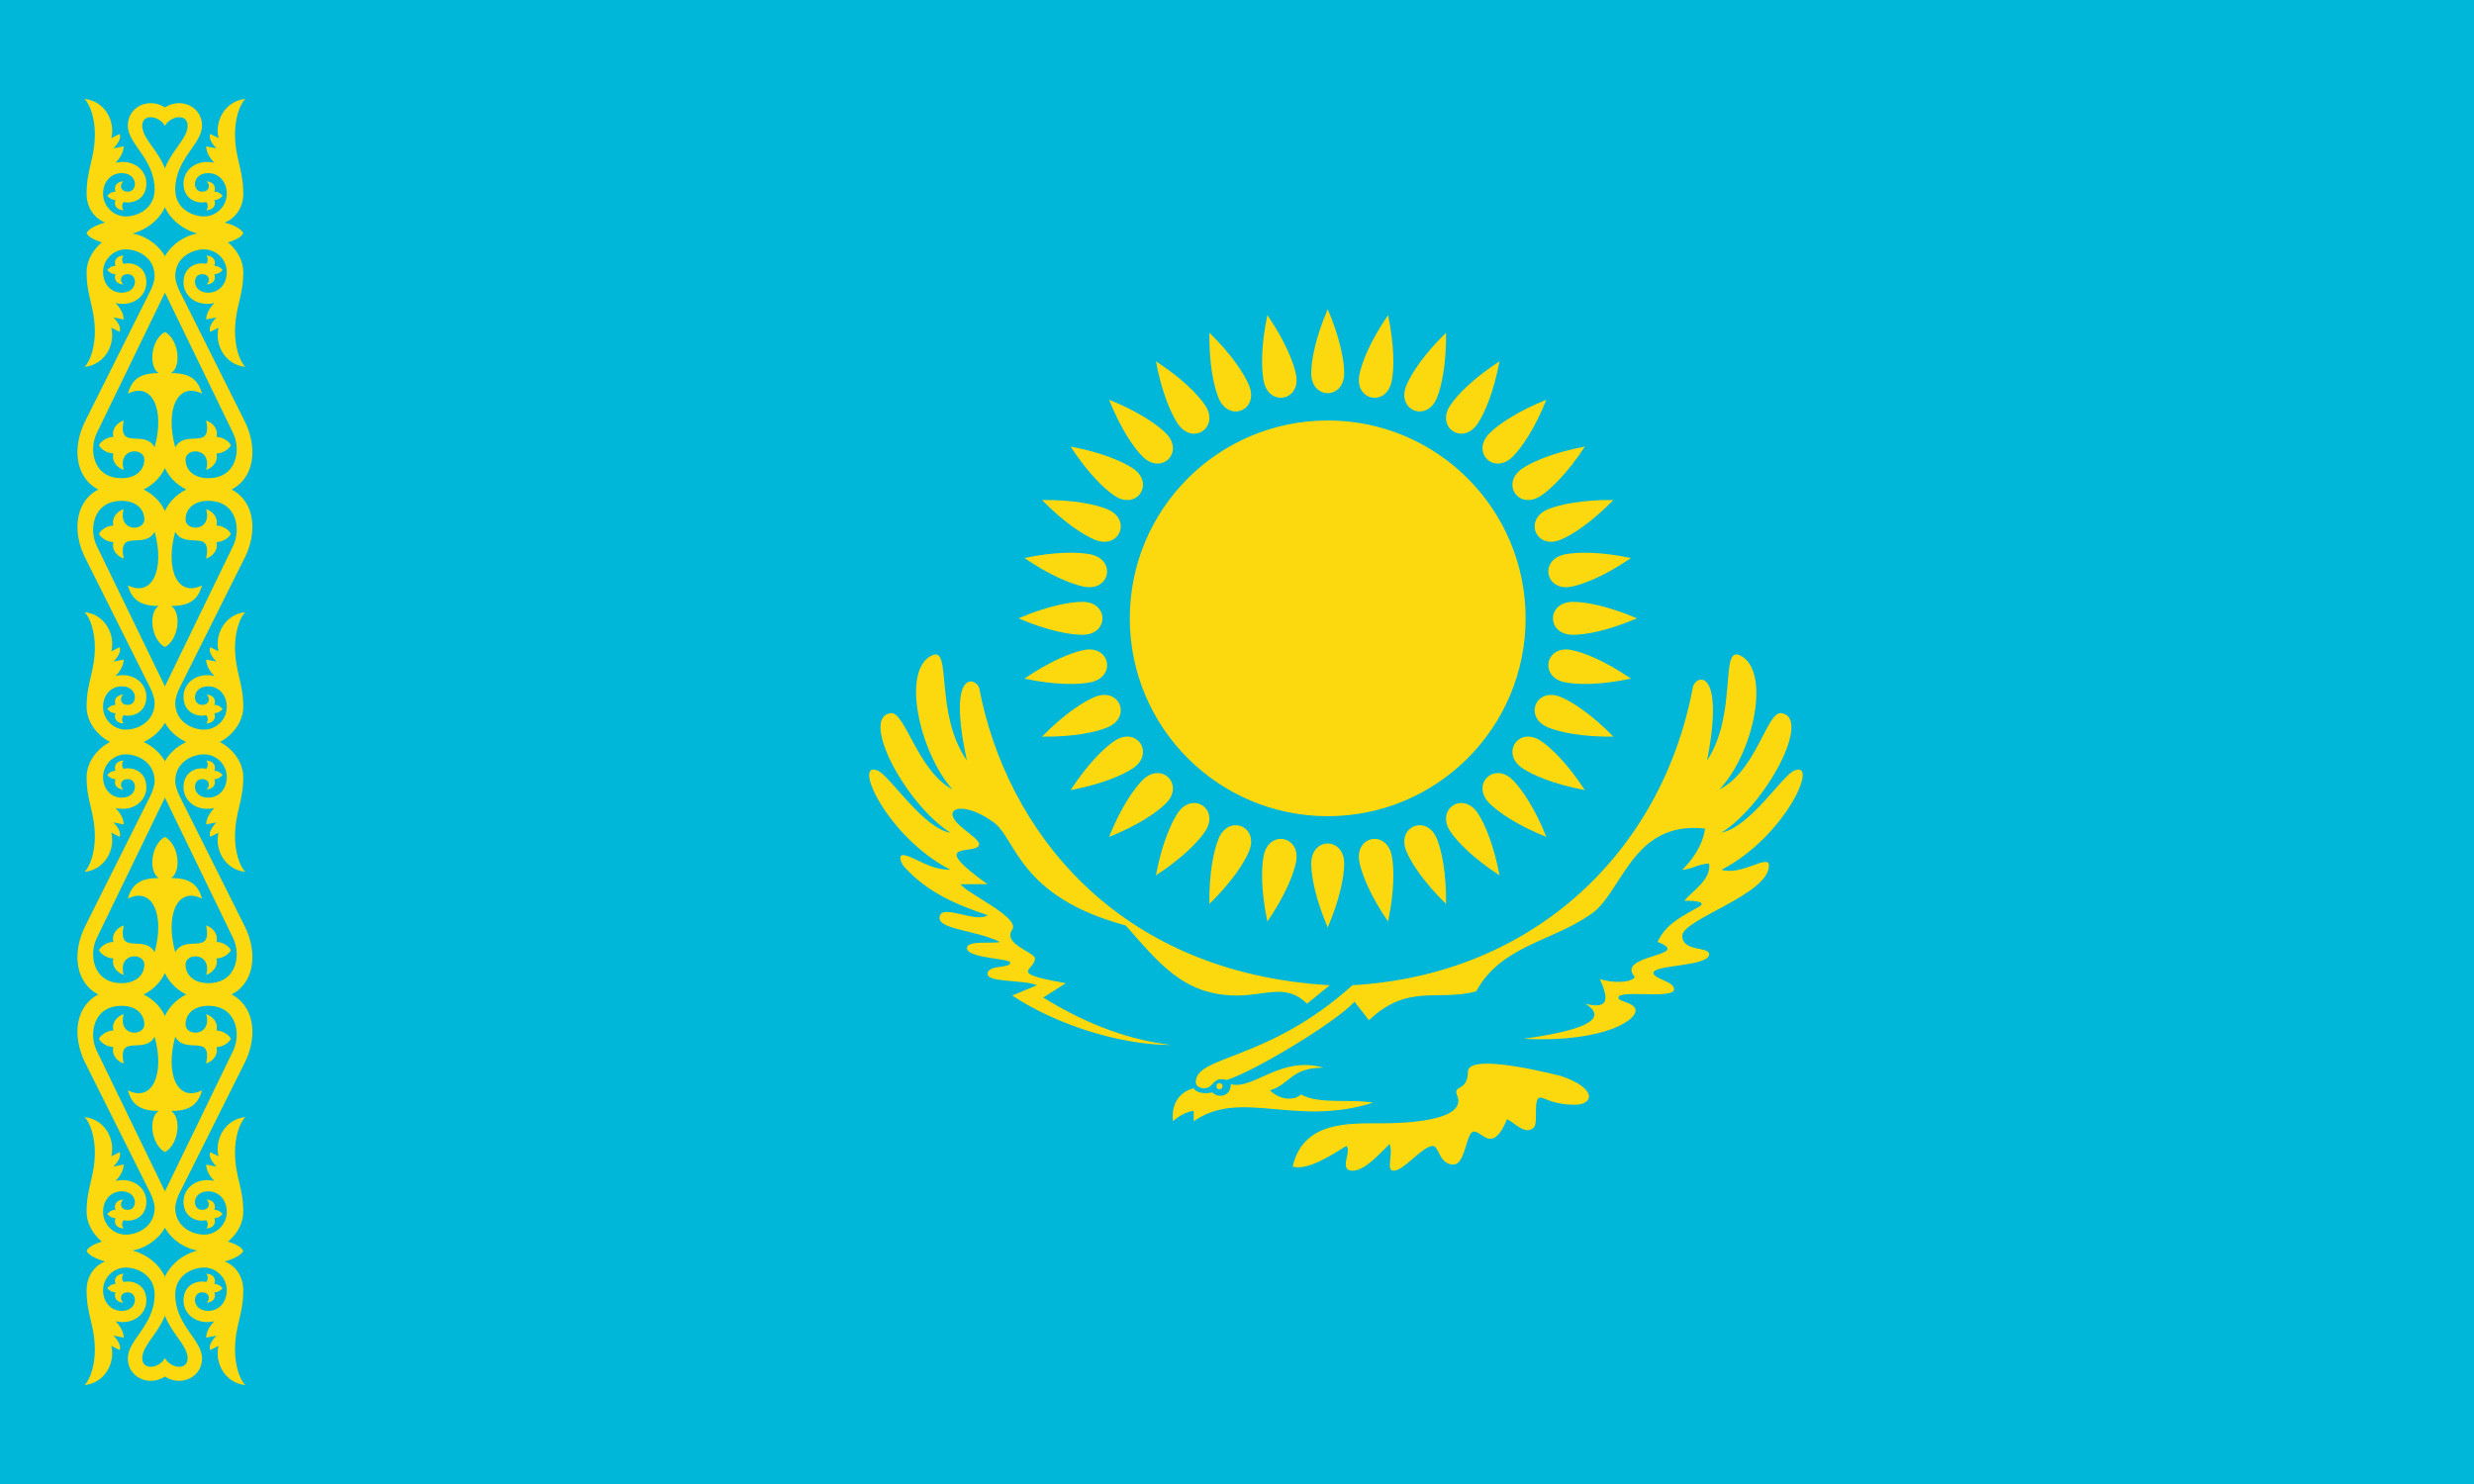
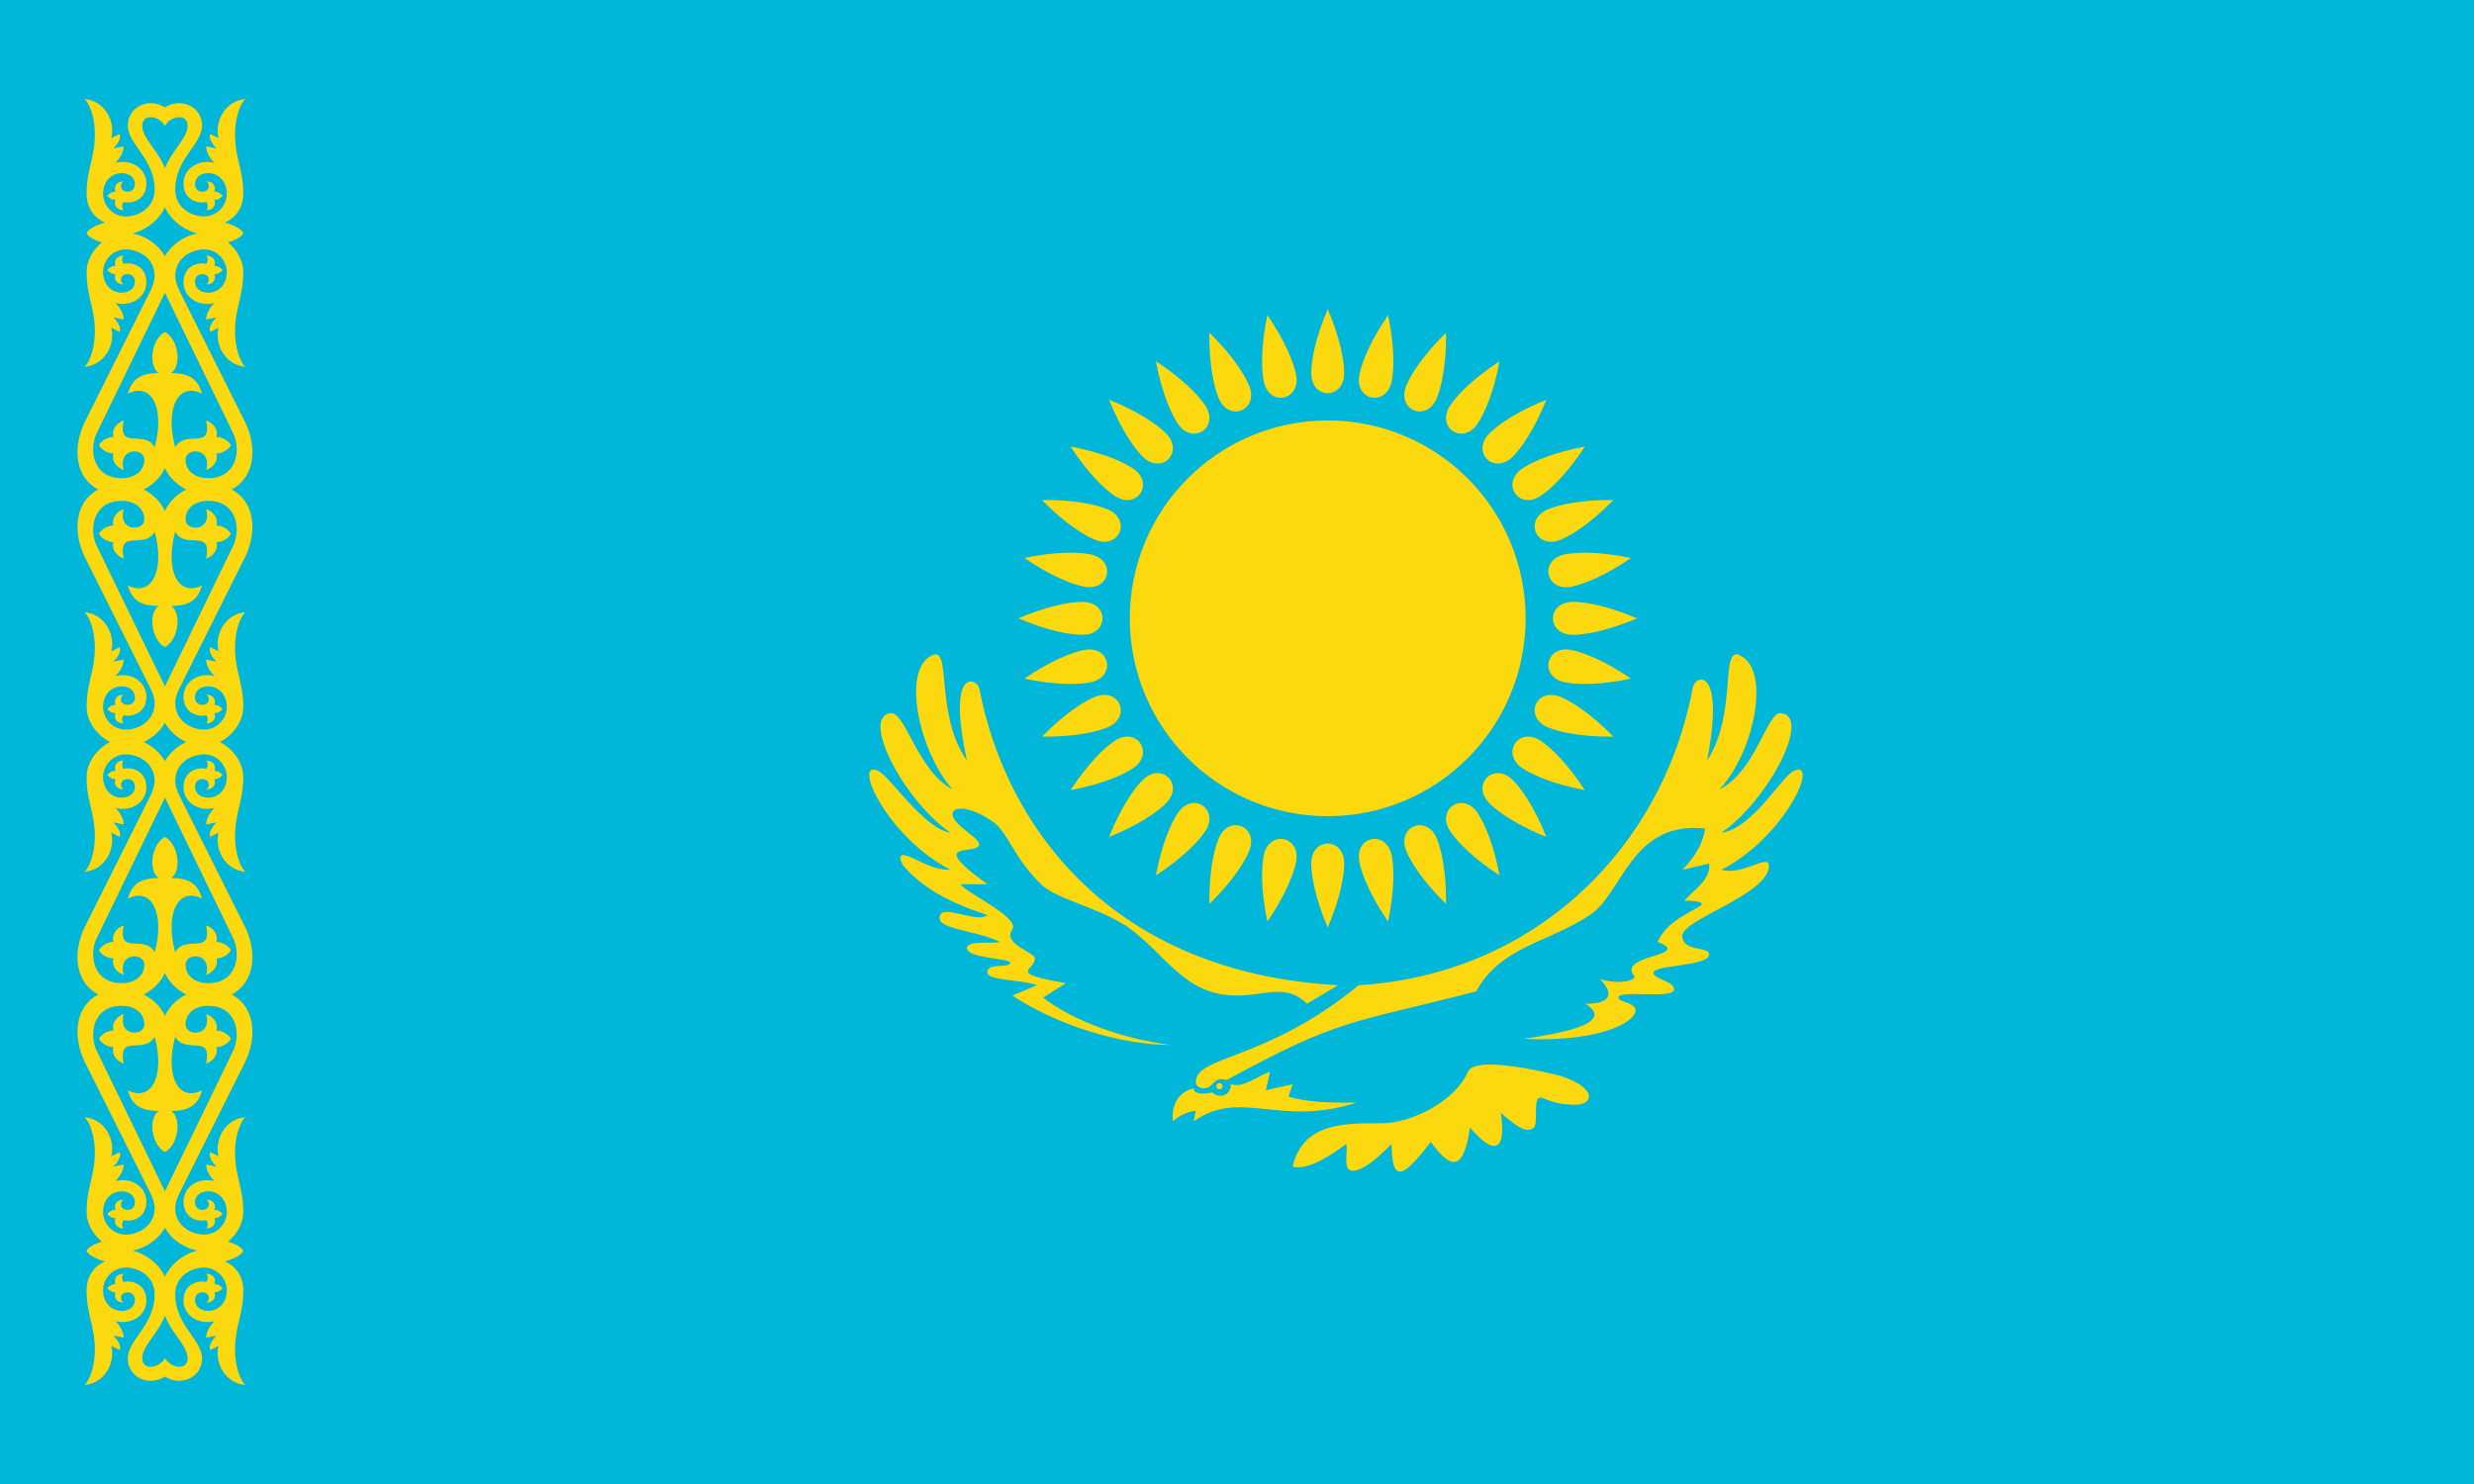
<svg xmlns="http://www.w3.org/2000/svg" xmlns:xlink="http://www.w3.org/1999/xlink" width="1200" height="720" fill="#fcd80e">
  <path fill="#00b6d9" d="M0 0h1200v720H0z" />
  <g transform="translate(644 300)">
    <circle r="96" />
    <g id="c">
      <g id="b">
        <path id="a" d="M0-150c6 14 8 25 8 31 0 13-16 13-16 0 0-6 2-17 8-31z" />
        <use xlink:href="#a" transform="rotate(90)" />
        <use xlink:href="#a" transform="scale(-1)" />
        <use xlink:href="#a" transform="rotate(270)" />
      </g>
      <use xlink:href="#b" transform="rotate(22.5)" />
      <use xlink:href="#b" transform="rotate(45)" />
      <use xlink:href="#b" transform="rotate(67.5)" />
    </g>
    <use xlink:href="#c" transform="rotate(11.25)" />
  </g>
-   <path d="M584 528c5 0 4-6 11-4 13-4 53-28 62-38l7 9c19-18 33-9 52-14 12-22 36-24 55-37 16-10 20-46 56-42-1 8-6 15-11 20 4 0 8-3 13-3 1 8-8 13-12 18 2 0 12 0 7 3-7 4-16 8-20 17 18 7-21 6-11 17-2 3-11 3-17 1 4 9 5 15-7 12 16 10-16 15-30 17 40 2 57-10 54-15-2-3-8-3-8-5 0-4 27 1 27-4 0-4-10-5-10-8 0-4 27-3 27-9 0-4-13-1-13-9s42-20 42-34c0-6-13 5-23 2 31-16 48-54 35-48-6 3-21 27-35 30 22-14 44-56 29-58-7-1-12 28-30 37 17-18 25-58 10-65-10-5-1 28-16 51 9-46-6-42-7-35-15 79-77 139-165 144-41 37-76 34-76 47 0 2 2 3 4 3Zm-15 16c3-3 8-5 10-5v5c23-16 49 3 87-9-11-2-26 1-35-4-3 3-10 3-15-2 10-3 10-11 26-11-21-6-34 11-45 8 0 6-6 7-9 4-4 1-8 0-9-2-8 2-11 9-10 16Zm21-17c0 2 3 2 3 0s-3-2-3 0Zm-22-20c-24-3-44-12-62-23l11-7c-29-5-15-6-15-12 0-3-16-7-11-14 4-6-23-18-25-22h13c-28-20-9-15-5-18 5-3-12-10-12-16 0-4 9-4 20 4s12 36 64 50c16 18 28 34 54 34 14 0 24-6 34 4l11-9c-104-6-157-76-170-144-1-5-16-11-6 35-16-23-7-56-17-51-15 7-6 47 10 65-17-9-23-38-30-37-15 2 7 44 29 58-13-2-29-27-35-30-13-6 4 32 35 48-10 0-17-6-22-7-4-1-2 4 0 6 11 12 25 18 40 23-5 4-21-5-23 0-3 7 17 7 29 13-3 1-16-1-16 3 0 5 21 5 21 7 0 3-10 1-11 5-1 5 16 3 24 6l-12 5c21 14 52 24 77 24Zm88 61c6 0 13-8 18-13 2 5-2 13 2 13 5 0 14-12 19-12 3 0 3 9 10 9 6 0 6-16 10-16s9 11 16-6c4 2 9 8 13 4 2-2 0-11 2-14 2-2 5 3 18 3 9 0 11-8-7-14-16-4-45-10-45-2 0 10-8 6-5 12 4 12-26 13-37 13-16 0-38-1-43 21 7 2 18-5 26-10 3 2-4 12 3 12Z" />
+   <path d="M584 528c5 0 4-6 11-4 55-30 59-27 121-43 12-22 36-24 55-37 16-10 20-46 56-42-1 8-6 15-11 20l13-3c1 8-8 13-12 18 2 0 12 0 7 3-7 4-16 8-20 17 18 7-21 6-11 17-2 3-11 3-17 1 6 6 7 12-7 12 16 10-16 15-30 17 40 2 57-10 54-15-2-3-8-3-8-5 0-4 27 1 27-4 0-4-10-5-10-8 0-4 27-3 27-9 0-4-13-1-13-9s42-20 42-34c0-6-13 5-23 2 31-16 48-54 35-48-6 3-20 28-35 30 22-15 44-56 29-58-7-1-12 28-30 37 17-18 25-58 10-65-10-5-1 28-16 51 9-46-6-42-7-35-15 79-78 139-162 144-45 37-79 34-79 47 0 2 2 3 4 3Zm-15 16c3-3 8-5 11-5l-1 5c23-16 41 3 79-9-12 0-24 0-33-3l2-6-13 3 2-9c-8 3-13 8-19 6 0 6-6 7-9 4-4 1-9 1-9-2-8 2-11 9-10 16Zm21-17c0 2 3 2 3 0s-3-2-3 0Zm-22-20c-24-3-48-12-62-23l11-7c-29-5-15-6-15-12 0-3-16-7-11-14 4-6-23-18-25-22h13c-28-20-9-15-5-18 5-3-12-10-12-16 0-4 9-4 20 4 7 5 10 18 24 31 9 7 23 9 40 19 20 14 28 34 54 34 14 0 24-6 34 4l15-9c-109-6-161-76-174-144-1-5-16-11-6 35-16-23-7-56-17-51-15 7-6 47 10 65-17-9-23-38-30-37-15 2 7 43 29 58-13-2-29-27-35-30-13-6 4 32 35 48-10 0-17-6-22-7-4-1-2 4 0 6 11 12 25 18 40 23-5 4-21-5-23 0-3 7 17 7 29 13-3 1-16-1-16 3 0 5 21 5 21 7 0 3-10 0-11 4-2 5 16 4 24 7l-12 5c21 14 52 24 77 24Zm88 61c6 0 14-8 19-13 0 20 6 16 19-1 10 14 16 14 19-7 10 12 18 14 15-7 5 4 12 11 16 7 2-2 0-11 2-14 2-2 5 3 18 3 9 0 11-8-7-14-16-4-42-9-45-2-6 14-27 25-42 25-16 0-38-1-43 21 7 2 18-5 26-11 1 3-2 13 3 13Z" />
  <g id="f">
    <g id="e">
      <path d="m55 119 6-5c13-2 21-12 21-22 0-16-13-23-13-31 0-6 8-5 11 0l3-6c-7-9-21-5-21 6 0 9 13 16 13 31 0 9-8 13-14 13s-11-5-11-11 4-10 9-10c8 0 8 9 3 9-4 0-4-4-2-5-3 0-5 2-4 5-2 0-3 1-4 2 1 1 2 2 4 2-1 3 1 5 4 5-1-1-1-3 0-4 4 1 11-1 11-9 0-7-7-12-15-10 2-2 4-5 4-8l-5 1c2-2 4-5 3-7l-4 2c2-8-3-18-13-19 3 3 5 10 5 17 0 12-4 17-4 29 0 7 4 12 9 14-4 1-8 3-9 5 1 3 8 5 13 6Z" />
      <path id="d" d="M61 113c-9 0-19 9-19 19 0 12 4 17 4 29 0 7-2 14-5 17 10-1 15-11 13-19l4 2c1-2-1-5-3-7l5 1c0-3-2-6-4-8 8 2 15-3 15-10 0-8-7-10-11-9-1-1-1-3 0-4-3 0-5 2-4 5-2 0-3 1-4 2 1 1 2 2 4 2-1 3 1 5 4 5-2-1-2-5 2-5 5 0 5 9-3 9-5 0-9-4-9-10s5-11 11-11 14 4 14 13c0 2-1 5-2 7l-32 64c-8 17-2 35 18 35 12 0 23-9 23-22l-2-57c-7 4-8 17-3 20-9 0-13 3-15 10 12-6 18 8 13 26-5-9-18 2-15-13-3 1-6 4-5 8-3 0-6 2-7 4 1 2 4 4 7 4-1 4 2 7 5 8-3-11 10-11 10-5 0 5-4 9-11 9-14 0-16-14-12-22l33-68c8-15-6-29-19-29Z" />
      <use xlink:href="#d" transform="matrix(1 0 0 -1 0 475)" />
    </g>
    <use xlink:href="#e" transform="matrix(-1 0 0 1 160 0)" />
  </g>
  <use xlink:href="#f" transform="matrix(1 0 0 -1 0 720)" />
</svg>
